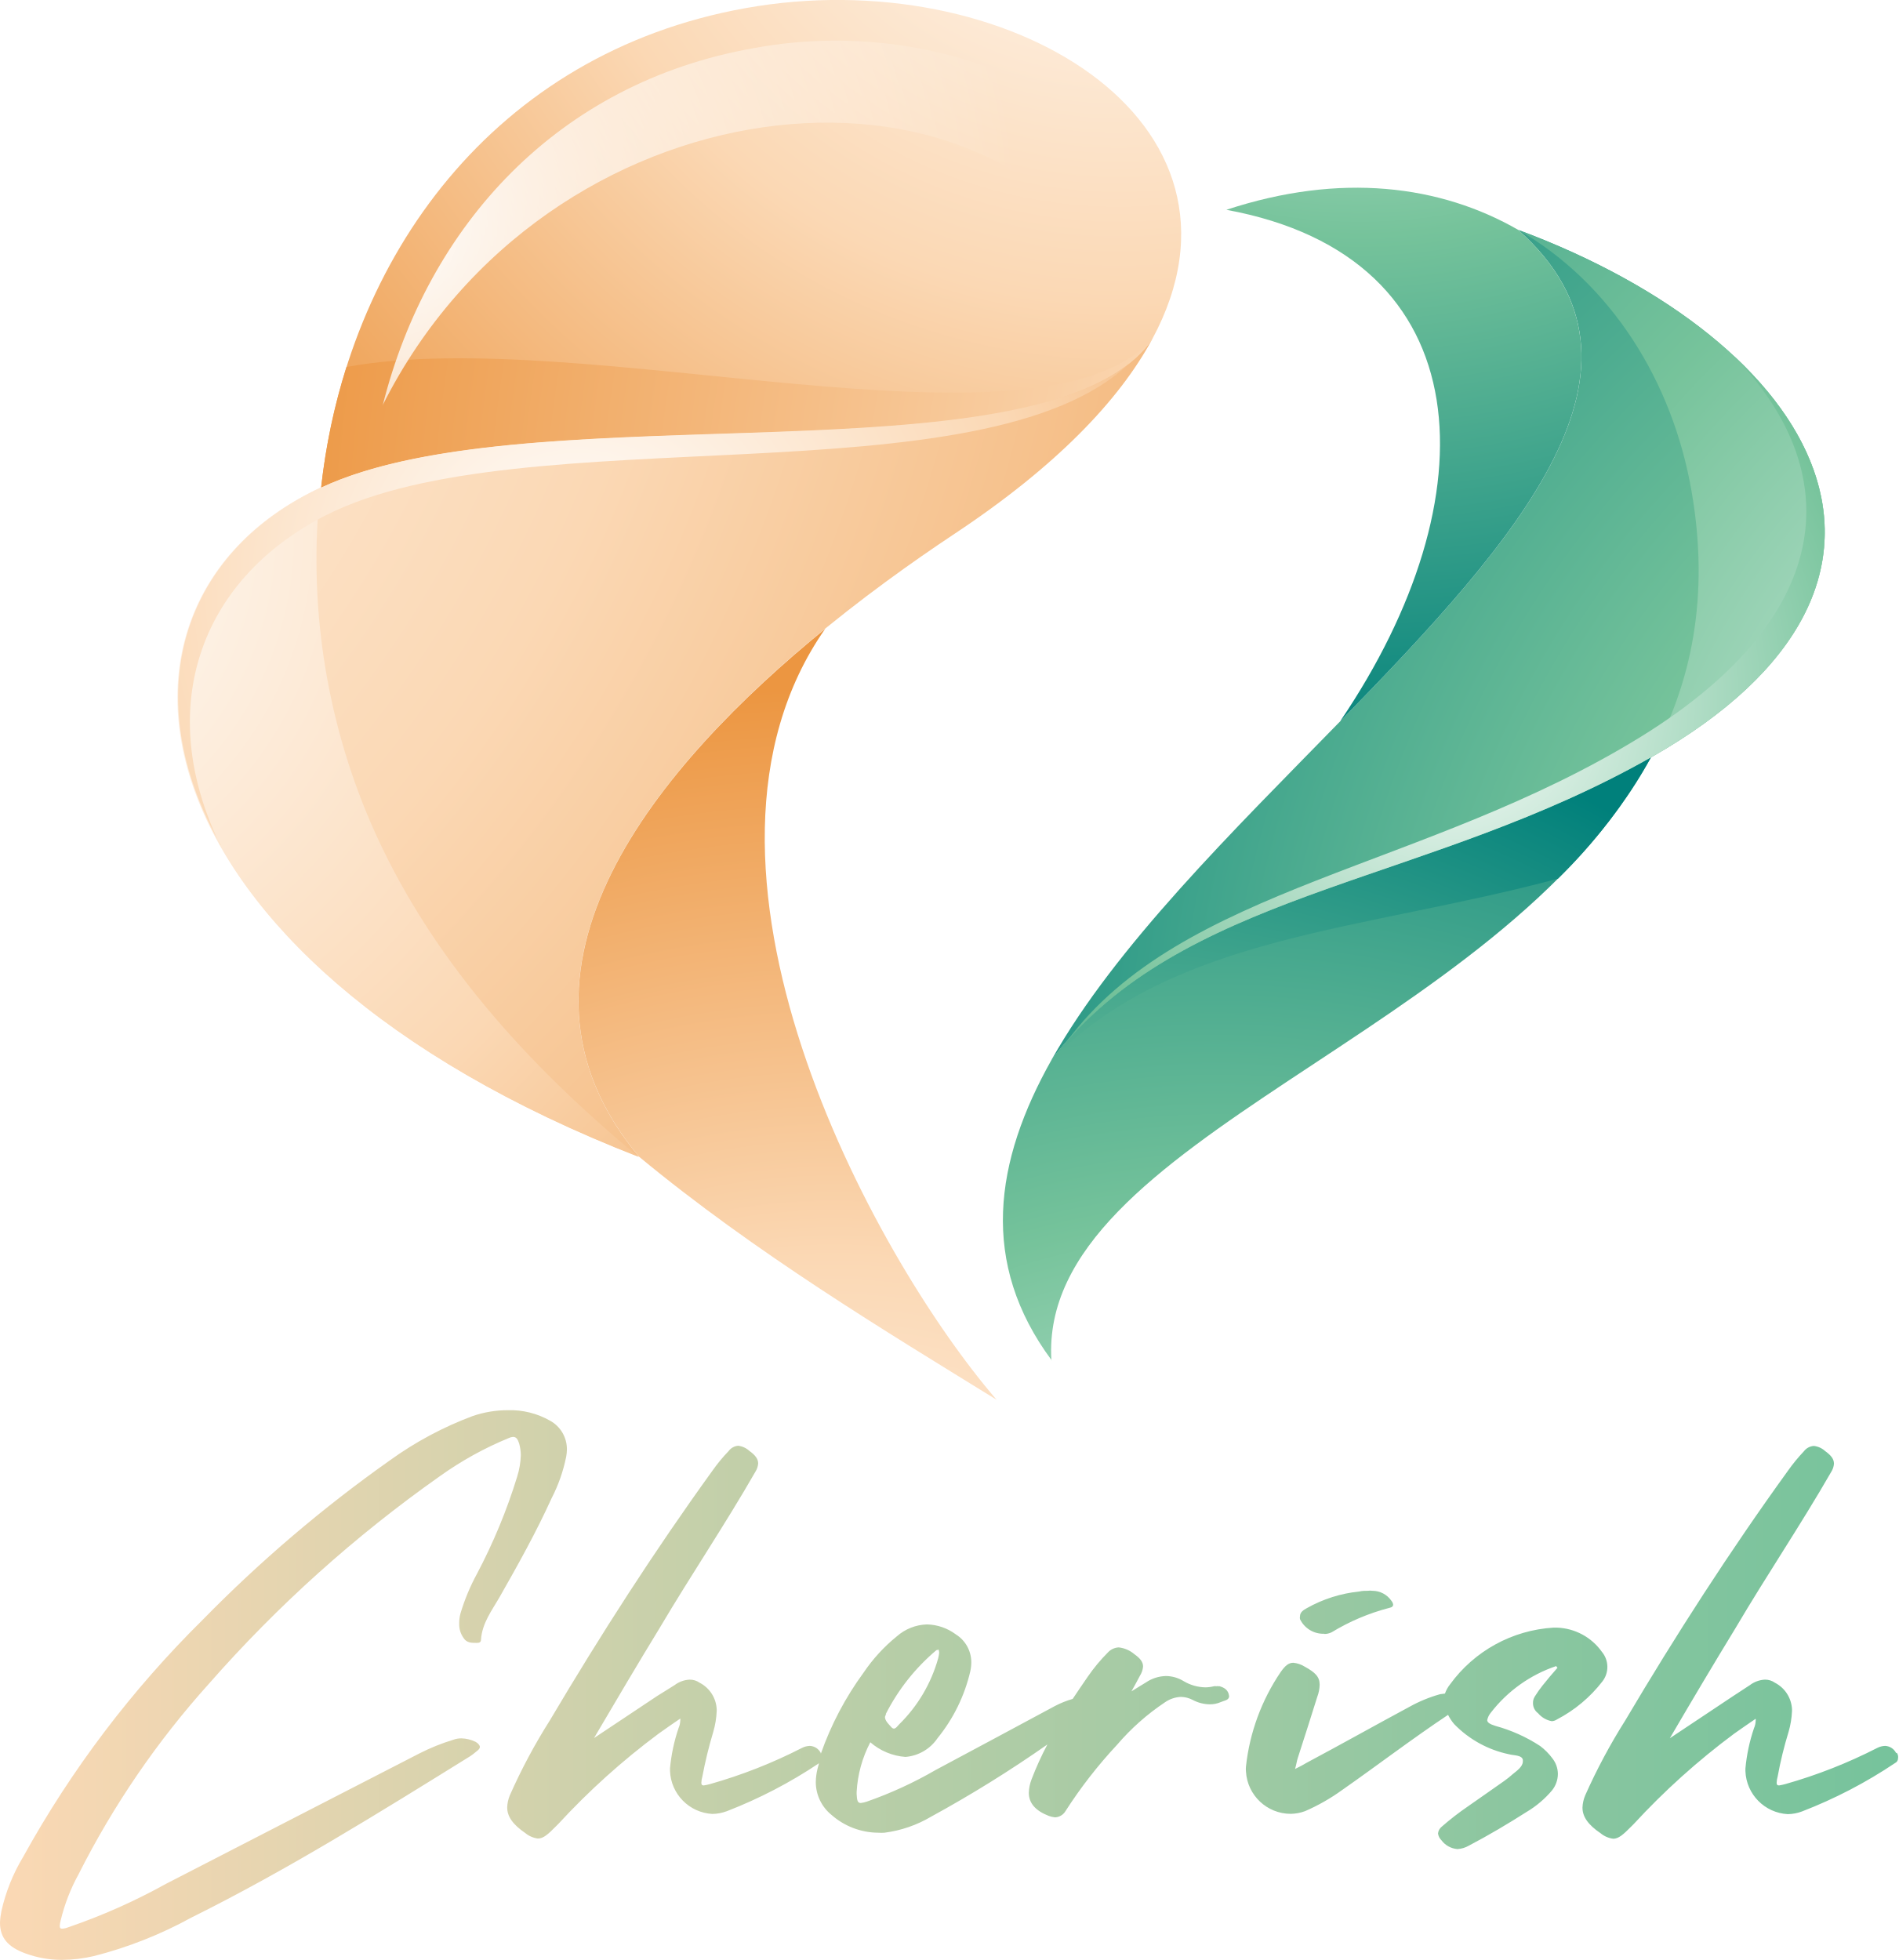
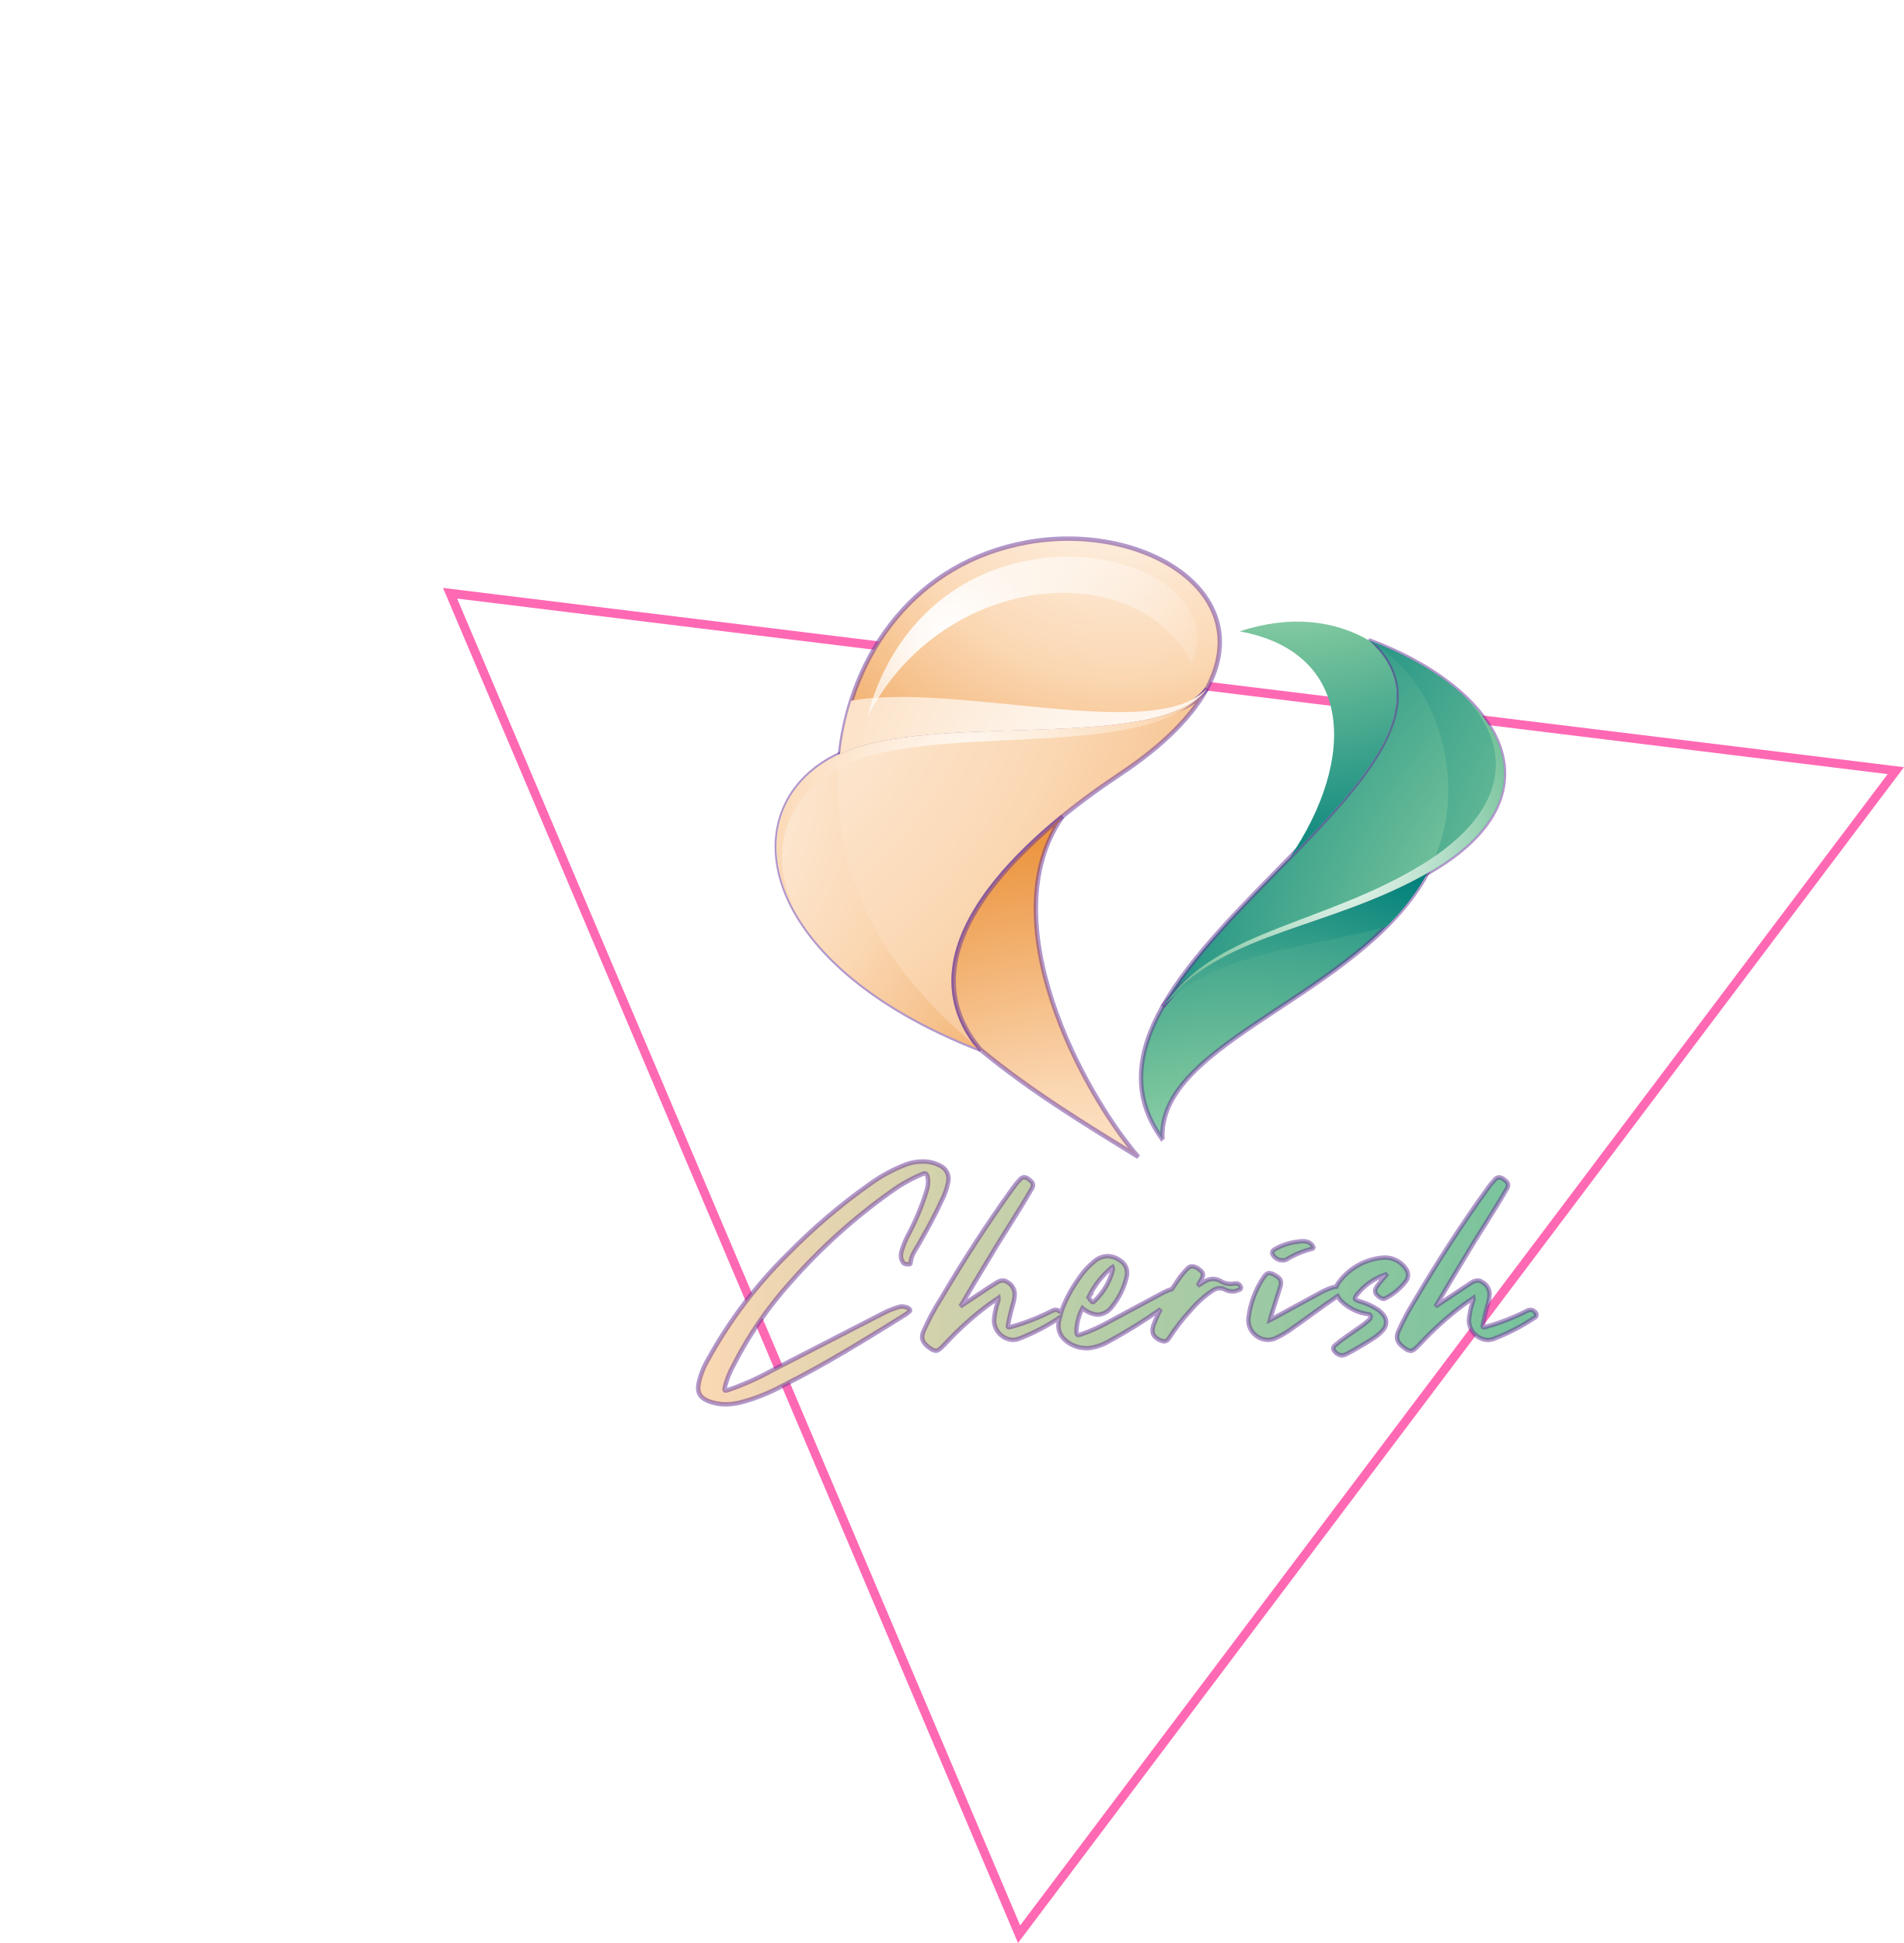
- <svg xmlns="http://www.w3.org/2000/svg" xmlns:xlink="http://www.w3.org/1999/xlink" viewBox="0 0 189.1 195.25">
+ <svg xmlns="http://www.w3.org/2000/svg" xmlns:xlink="http://www.w3.org/1999/xlink" width="429.457" height="438.224" viewBox="0 0 429.457 438.224">
  <defs>
-     <radialGradient id="Unbenannter_Verlauf_326" cx="329" cy="301.96" r="133" gradientUnits="userSpaceOnUse">
+     <radialGradient id="radial-gradient" cx="0.329" cy="1.872" r="2.214" gradientTransform="translate(0.035) scale(0.931 1)" gradientUnits="objectBoundingBox">
      <stop offset="0" stop-color="#fff" />
      <stop offset="0.5" stop-color="#76c39b" />
      <stop offset="1" stop-color="#00807b" />
    </radialGradient>
-     <radialGradient id="Unbenannter_Verlauf_326-2" cx="443.67" cy="226.96" r="161.79" xlink:href="#Unbenannter_Verlauf_326" />
-     <radialGradient id="Unbenannter_Verlauf_326-3" cx="436.33" cy="208.62" r="168.2" xlink:href="#Unbenannter_Verlauf_326" />
-     <radialGradient id="Unbenannter_Verlauf_326-4" cx="343.33" cy="83.96" r="107.02" xlink:href="#Unbenannter_Verlauf_326" />
-     <radialGradient id="Unbenannter_Verlauf_326-5" cx="319.67" cy="283.29" r="101" xlink:href="#Unbenannter_Verlauf_326" />
-     <radialGradient id="Unbenannter_Verlauf_326-6" cx="351.9" cy="183.6" r="86.45" xlink:href="#Unbenannter_Verlauf_326" />
-     <radialGradient id="Unbenannter_Verlauf_134" cx="319.33" cy="86.96" r="114.4" gradientUnits="userSpaceOnUse">
+     <radialGradient id="radial-gradient-2" cx="1.702" cy="1.09" r="1.958" gradientTransform="translate(-0.037) scale(1.073 1)" xlink:href="#radial-gradient" />
+     <radialGradient id="radial-gradient-3" cx="2.529" cy="1.364" r="3.201" gradientTransform="translate(-0.361) scale(1.721 1)" xlink:href="#radial-gradient" />
+     <radialGradient id="radial-gradient-4" cx="0.376" cy="-0.918" r="2.015" gradientTransform="translate(-0.251) scale(1.502 1)" xlink:href="#radial-gradient" />
+     <radialGradient id="radial-gradient-5" cx="0.117" cy="3.118" r="3.357" gradientTransform="translate(0.248) scale(0.504 1)" xlink:href="#radial-gradient" />
+     <radialGradient id="radial-gradient-6" cx="0.5" cy="0.5" r="1.264" gradientTransform="translate(0.047) scale(0.905 1)" xlink:href="#radial-gradient" />
+     <radialGradient id="radial-gradient-7" cx="0.927" cy="-0.557" r="2.355" gradientTransform="translate(0.216) scale(0.567 1)" gradientUnits="objectBoundingBox">
      <stop offset="0" stop-color="#fff" />
      <stop offset="0.5" stop-color="#fbd8b4" />
      <stop offset="1" stop-color="#ec9641" />
    </radialGradient>
-     <radialGradient id="Unbenannter_Verlauf_134-2" cx="158.67" cy="118.62" r="234.32" xlink:href="#Unbenannter_Verlauf_134" />
-     <radialGradient id="Unbenannter_Verlauf_147" cx="203.26" cy="167.29" r="143.11" xlink:href="#Unbenannter_Verlauf_134" />
-     <radialGradient id="Unbenannter_Verlauf_321" cx="291" cy="295.96" r="113.37" xlink:href="#Unbenannter_Verlauf_134" />
-     <radialGradient id="Unbenannter_Verlauf_134-3" cx="414" cy="174.96" r="182.01" xlink:href="#Unbenannter_Verlauf_134" />
-     <radialGradient id="Unbenannter_Verlauf_157" cx="265.33" cy="172.29" r="91.67" xlink:href="#Unbenannter_Verlauf_134" />
-     <radialGradient id="New_Gradient_Swatch_3" cx="244.93" cy="136.24" r="64.48" gradientUnits="userSpaceOnUse">
+     <radialGradient id="radial-gradient-8" cx="-0.69" cy="-0.359" r="2.878" gradientTransform="translate(0.08) scale(0.839 1)" xlink:href="#radial-gradient-7" />
+     <radialGradient id="radial-gradient-9" cx="-0.485" cy="0.07" r="2.147" gradientTransform="translate(-0.226) scale(1.452 1)" xlink:href="#radial-gradient-7" />
+     <radialGradient id="radial-gradient-10" cx="0.612" cy="1.553" r="1.476" gradientTransform="translate(-0.422) scale(1.844 1)" xlink:href="#radial-gradient-7" />
+     <radialGradient id="radial-gradient-11" cx="2.104" cy="1.837" r="12.331" gradientTransform="translate(0.411) scale(0.178 1)" xlink:href="#radial-gradient-7" />
+     <radialGradient id="radial-gradient-12" cx="0.419" cy="0.46" r="1.909" gradientTransform="translate(0.247) scale(0.507 1)" xlink:href="#radial-gradient-7" />
+     <radialGradient id="radial-gradient-13" cx="-0.014" cy="0.499" r="1.773" gradientTransform="translate(0.256) scale(0.489 1)" gradientUnits="objectBoundingBox">
      <stop offset="0" stop-color="#fff" />
      <stop offset="1" stop-color="#fff" stop-opacity="0" />
    </radialGradient>
-     <linearGradient id="Unbenannter_Verlauf_311" x1="207.89" y1="281.89" x2="397" y2="281.89" gradientUnits="userSpaceOnUse">
+     <linearGradient id="linear-gradient" y1="0.5" x2="1" y2="0.5" gradientUnits="objectBoundingBox">
      <stop offset="0" stop-color="#fbd8b4" />
      <stop offset="0.4" stop-color="#c0cfa9" />
      <stop offset="0.8" stop-color="#8bc6a0" />
      <stop offset="1" stop-color="#76c39c" />
    </linearGradient>
  </defs>
-   <g id="Layer_1" data-name="Layer 1">
-     <path d="M312.62,249.54c-1.36-22.17,44.62-32.23,59.72-60.06-22.68,12.87-46.66,13.19-59.68,30.08-5.73,10.17-7.22,20.28,0,30Z" transform="translate(-207.89 -114.03)" fill-rule="evenodd" fill="url(#Unbenannter_Verlauf_326)" />
-     <path d="M312.66,219.56c13-16.89,37-17.21,59.68-30.08,30.85-17.5,16.76-41.39-13.22-52.55,15.32,13.66.07,30.71-17.69,48.91-10.73,11-22.38,22.39-28.77,33.72Z" transform="translate(-207.89 -114.03)" fill-rule="evenodd" fill="url(#Unbenannter_Verlauf_326-2)" />
-     <path d="M372.34,189.48c30.85-17.5,16.76-41.39-13.22-52.55,9.22,5.3,15.38,15.08,17.27,26.07,1.81,10.44,0,19.1-4.05,26.48Z" transform="translate(-207.89 -114.03)" fill-rule="evenodd" fill="url(#Unbenannter_Verlauf_326-3)" />
-     <path d="M341.43,185.84c17.76-18.2,33-35.25,17.69-48.91-7.76-4.46-17.69-5.75-29.07-2,25.67,4.72,26.37,28.75,11.38,50.88Z" transform="translate(-207.89 -114.03)" fill-rule="evenodd" fill="url(#Unbenannter_Verlauf_326-4)" />
-     <path d="M312.66,219.56c12.44-12.44,30.81-12.75,50.42-18a52.7,52.7,0,0,0,9.26-12.09c-22.68,12.87-46.66,13.19-59.68,30.08Z" transform="translate(-207.89 -114.03)" fill-rule="evenodd" fill="url(#Unbenannter_Verlauf_326-5)" />
-     <path d="M314.14,217.78c13.29-15.16,36.34-15.89,58.2-28.3s21.16-28,8.18-40.06c11,11.24,10.79,25.65-9.18,38-21.35,13.18-45.78,14.89-57.2,30.37Z" transform="translate(-207.89 -114.03)" fill-rule="evenodd" fill="url(#Unbenannter_Verlauf_326-6)" />
-     <path d="M239.88,162.6c21.05-9.84,72.41,0,82.77-14.76,11.79-21.82-14.55-37.65-40.5-33-25.06,4.49-39.74,24.87-42.27,47.75Z" transform="translate(-207.89 -114.03)" fill-rule="evenodd" fill="url(#Unbenannter_Verlauf_134)" />
-     <path d="M271.56,229.27c-20.12-24,15-51.17,31.42-62.07,10.1-6.7,16.37-13.27,19.67-19.36-10.36,14.71-61.72,4.92-82.77,14.76-24.46,11.4-19.62,46.71,31.68,66.67Z" transform="translate(-207.89 -114.03)" fill-rule="evenodd" fill="url(#Unbenannter_Verlauf_134-2)" />
-     <path d="M239.81,162.6c-24.46,11.4-19.62,46.71,31.68,66.67-11.1-9.19-20.94-20-26.69-33.32a66.3,66.3,0,0,1-5-33.35Z" transform="translate(-207.89 -114.03)" fill-rule="evenodd" fill="url(#Unbenannter_Verlauf_147)" />
-     <path d="M290.08,176.68c-16.39,13.36-34.16,33.93-18.52,52.59,11.58,9.58,24.52,17.36,35.6,24.2-12.51-14.53-33.47-53.34-17.08-76.79Z" transform="translate(-207.89 -114.03)" fill-rule="evenodd" fill="url(#Unbenannter_Verlauf_321)" />
-     <path d="M239.88,162.6c21.05-9.84,72.41,0,82.77-14.76-11.56,12.5-56.68-1.61-80.25,2.75a62.67,62.67,0,0,0-2.52,12Z" transform="translate(-207.89 -114.03)" fill-rule="evenodd" fill="url(#Unbenannter_Verlauf_134-3)" />
-     <path d="M229.84,198.23c-6.54-13.41-2.27-26.34,10.47-32.85,19.59-10,65.62-1.28,80.07-15.16-14.1,11.23-60.71,3.13-80.5,12.38-14,6.5-18.39,20.83-10,35.63Z" transform="translate(-207.89 -114.03)" fill-rule="evenodd" fill="url(#Unbenannter_Verlauf_157)" />
-     <path d="M246,154.41c16.33-32.54,60.21-37.22,73.28-12.28,4.08-10.38-3.37-17.68-12.6-21.28a45,45,0,0,0-23.84-2c-19.36,3.46-32.32,17.59-36.84,35.6Z" transform="translate(-207.89 -114.03)" fill-rule="evenodd" fill="url(#New_Gradient_Swatch_3)" />
-     <path d="M264.29,259.13a4.17,4.17,0,0,0,.07-.71,3.24,3.24,0,0,0-1.67-2.86,8,8,0,0,0-4.21-1.05,10.75,10.75,0,0,0-3.5.58,35,35,0,0,0-8.26,4.42,135.62,135.62,0,0,0-18.63,15.87A103.49,103.49,0,0,0,210.2,299a18.16,18.16,0,0,0-2.17,5.41,7.19,7.19,0,0,0-.14,1.15c0,1.5.78,2.42,2.52,3.06a10.56,10.56,0,0,0,3.64.65,14.48,14.48,0,0,0,3.19-.38,41.27,41.27,0,0,0,9.72-3.84c9.59-4.76,18.67-10.43,27.78-16.08a6.24,6.24,0,0,0,.61-.47c.24-.17.34-.31.34-.45s-.17-.37-.44-.51a3.43,3.43,0,0,0-1.39-.34,2.32,2.32,0,0,0-.82.14,20.84,20.84,0,0,0-3.37,1.36c-8.43,4.32-16.82,8.67-25.26,13a60.22,60.22,0,0,1-9.72,4.32,1.86,1.86,0,0,1-.61.14c-.17,0-.24-.07-.24-.28a2.62,2.62,0,0,1,.1-.57,18.51,18.51,0,0,1,1.77-4.56,86.67,86.67,0,0,1,13-19,131.11,131.11,0,0,1,23-20.67,34,34,0,0,1,6.87-3.8,1.2,1.2,0,0,1,.41-.11c.34,0,.47.24.61.65a4.58,4.58,0,0,1,.17,1.16,8,8,0,0,1-.37,2.17,55.76,55.76,0,0,1-4,9.66,20.5,20.5,0,0,0-1.64,3.94,3.57,3.57,0,0,0-.13,1,2.36,2.36,0,0,0,.44,1.46c.31.48.78.48,1.26.48.2,0,.47,0,.47-.31.11-1.66,1.09-2.92,1.87-4.28,1.84-3.23,3.64-6.46,5.17-9.83A15.77,15.77,0,0,0,264.29,259.13Zm65,22.88a.66.66,0,0,0-.24,0,.58.58,0,0,0-.24,0,3.74,3.74,0,0,1-.85.11,4.4,4.4,0,0,1-2.17-.62,3.44,3.44,0,0,0-1.77-.51,3.72,3.72,0,0,0-2,.65c-.41.24-.82.51-1.43.88.37-.64.61-1.12.85-1.56a2,2,0,0,0,.31-.92c0-.44-.28-.81-.86-1.22a2.88,2.88,0,0,0-1.56-.68,1.56,1.56,0,0,0-1.09.51,17.29,17.29,0,0,0-2,2.41c-.51.73-1,1.47-1.5,2.21a9.49,9.49,0,0,0-1.77.71c-3.94,2.11-7.89,4.25-11.86,6.36a40.16,40.16,0,0,1-6.87,3.16,2.8,2.8,0,0,1-.61.14c-.31,0-.38-.24-.41-.88v-.24a12.09,12.09,0,0,1,1.36-4.93,6,6,0,0,0,3.5,1.46,4.27,4.27,0,0,0,3.2-1.87,16.47,16.47,0,0,0,3.26-6.66,4.12,4.12,0,0,0,.1-.92,3.27,3.27,0,0,0-1.53-2.75,5,5,0,0,0-2.89-1,4.75,4.75,0,0,0-3,1.19,16.58,16.58,0,0,0-3.3,3.6,31.12,31.12,0,0,0-4.27,8.1l0-.08a1.29,1.29,0,0,0-1.09-.71,1.84,1.84,0,0,0-.78.2,49.6,49.6,0,0,1-9.18,3.61,5.82,5.82,0,0,1-.61.13c-.17,0-.24-.07-.24-.27a2.58,2.58,0,0,1,.1-.61,43.26,43.26,0,0,1,1.09-4.46,8.77,8.77,0,0,0,.34-2.07v-.17a3.14,3.14,0,0,0-1.7-2.65,1.69,1.69,0,0,0-1-.31,2.72,2.72,0,0,0-1.5.55c-.57.37-1.15.71-1.73,1.08l-6.29,4.19c2.18-3.71,4.35-7.38,6.56-11,3.1-5.24,6.5-10.27,9.52-15.54a1.75,1.75,0,0,0,.27-.81c0-.45-.27-.82-.88-1.26a2,2,0,0,0-1.12-.51,1.33,1.33,0,0,0-.95.54,16.31,16.31,0,0,0-1.6,1.94c-5.78,8-11.15,16.35-16.18,24.85a57.23,57.23,0,0,0-4,7.48,3.46,3.46,0,0,0-.27,1.22c0,.89.55,1.7,1.8,2.55a2.46,2.46,0,0,0,1.26.55c.55,0,1-.41,1.84-1.26l.2-.2a72,72,0,0,1,10-9c.71-.51,1.42-1,2.14-1.49a.72.72,0,0,1,0,.23,2,2,0,0,1-.17.72,17.43,17.43,0,0,0-.85,4v.27a4.46,4.46,0,0,0,4.22,4.28,4.3,4.3,0,0,0,1.43-.27,46.89,46.89,0,0,0,9.19-4.78l-.15.56a6.11,6.11,0,0,0-.17,1.3,4.22,4.22,0,0,0,1.57,3.29,7.11,7.11,0,0,0,4.65,1.77,4.29,4.29,0,0,0,.62,0,12.15,12.15,0,0,0,4.65-1.6,122.85,122.85,0,0,0,11.58-7.19,31.16,31.16,0,0,0-1.58,3.48,4,4,0,0,0-.27,1.33c0,1.05.68,1.8,2,2.31a2.53,2.53,0,0,0,.62.14,1.28,1.28,0,0,0,1.05-.65,46.6,46.6,0,0,1,5.13-6.59,23.28,23.28,0,0,1,4.76-4.22,3,3,0,0,1,1.6-.54,2.63,2.63,0,0,1,1.16.3,3.71,3.71,0,0,0,1.7.44,2.68,2.68,0,0,0,1.12-.23c.3-.14.81-.17.81-.58v0C330.26,282.35,329.78,282.12,329.34,282Zm-33.18,2.79a20.4,20.4,0,0,1,5.06-6.39s.14,0,.2-.07a.89.89,0,0,1,.07.34,3.53,3.53,0,0,1-.1.55,14.78,14.78,0,0,1-3.87,6.56c-.17.17-.34.44-.55.44a.32.32,0,0,1-.2-.1c-.24-.28-.68-.65-.68-1.06A.68.68,0,0,1,296.16,284.8Zm43.65-8a1.59,1.59,0,0,0,.78-.17,21.38,21.38,0,0,1,5.71-2.42c.31-.06.41-.17.41-.34a.74.74,0,0,0-.17-.37,2.3,2.3,0,0,0-1.9-1,1.5,1.5,0,0,0-.44,0c-.28,0-.58,0-.85.07a13.41,13.41,0,0,0-5.24,1.66c-.3.17-.68.38-.68.82a.71.71,0,0,0,0,.27A2.57,2.57,0,0,0,339.81,276.78Zm21,6.25a1.15,1.15,0,0,0-.17.65,1.23,1.23,0,0,0,.51,1,2.33,2.33,0,0,0,1.36.79,1,1,0,0,0,.51-.17,13.76,13.76,0,0,0,4.55-3.81,2.35,2.35,0,0,0-.06-2.92,5.73,5.73,0,0,0-4.49-2.42h-.34a13.76,13.76,0,0,0-10.3,5.65,3.13,3.13,0,0,0-.51.92l-.48.06a14.09,14.09,0,0,0-3.06,1.26c-3.4,1.83-6.8,3.74-10.23,5.57-.34.21-.68.38-1.16.62.14-.48.17-.79.27-1.09.65-2,1.3-4.05,1.94-6.09a3.63,3.63,0,0,0,.24-1.22c0-.78-.44-1.22-1.5-1.8a2.63,2.63,0,0,0-1.12-.38c-.47,0-.81.28-1.26.92A20.75,20.75,0,0,0,332,290a2.19,2.19,0,0,0,0,.51,4.47,4.47,0,0,0,4.46,4.21,4.3,4.3,0,0,0,1.43-.27,19.72,19.72,0,0,0,3.7-2.11c3.53-2.47,6.94-5.08,10.54-7.48a4.58,4.58,0,0,0,.61.92,10.6,10.6,0,0,0,5.44,3c.51.14,1.29.07,1.4.55,0,.07,0,.1,0,.17,0,.51-.58.92-1,1.26a9.73,9.73,0,0,1-.85.68c-1.22.85-2.41,1.7-3.64,2.55a27.83,27.83,0,0,0-2.58,2,1,1,0,0,0-.38.68,1.13,1.13,0,0,0,.34.68,2.19,2.19,0,0,0,1.6.88,2.57,2.57,0,0,0,1.13-.34c2-1.05,3.9-2.18,5.77-3.37a10,10,0,0,0,2.52-2.14,2.65,2.65,0,0,0,.58-1.63,2.54,2.54,0,0,0-.55-1.56,5.93,5.93,0,0,0-1.22-1.23,15.63,15.63,0,0,0-4.45-2c-.55-.17-.82-.34-.82-.58a1.71,1.71,0,0,1,.37-.75A13.8,13.8,0,0,1,362.9,280a.84.84,0,0,0,.13.17c-.51.58-1,1.15-1.49,1.77A11.54,11.54,0,0,0,360.79,283Zm36,5.61a1.29,1.29,0,0,0-1.09-.71,1.84,1.84,0,0,0-.78.2,49.88,49.88,0,0,1-9.18,3.61,5.82,5.82,0,0,1-.61.13c-.17,0-.24-.07-.24-.27a2.58,2.58,0,0,1,.1-.61,38.65,38.65,0,0,1,1.09-4.46,8.77,8.77,0,0,0,.34-2.07v-.17a3.14,3.14,0,0,0-1.7-2.65,1.69,1.69,0,0,0-1-.31,2.72,2.72,0,0,0-1.5.55L380.51,283l-6.29,4.19c2.17-3.71,4.35-7.38,6.56-11,3.09-5.24,6.49-10.27,9.52-15.54a1.75,1.75,0,0,0,.27-.81c0-.45-.27-.82-.88-1.26a2,2,0,0,0-1.12-.51,1.35,1.35,0,0,0-1,.54,17.25,17.25,0,0,0-1.59,1.94c-5.78,8-11.16,16.35-16.19,24.85a58.39,58.39,0,0,0-4,7.48,3.46,3.46,0,0,0-.27,1.22c0,.89.54,1.7,1.8,2.55a2.46,2.46,0,0,0,1.26.55c.54,0,1-.41,1.84-1.26l.2-.2a71.9,71.9,0,0,1,10-9c.72-.51,1.43-1,2.15-1.49a.72.72,0,0,1,0,.23,2,2,0,0,1-.17.72,17.43,17.43,0,0,0-.85,4v.27a4.46,4.46,0,0,0,4.22,4.28,4.2,4.2,0,0,0,1.42-.27,47,47,0,0,0,9.28-4.83.49.49,0,0,0,.28-.44A.73.73,0,0,0,396.83,288.64Z" transform="translate(-207.89 -114.03)" fill="url(#Unbenannter_Verlauf_311)" />
+   <g id="Pfad_15" data-name="Pfad 15" transform="translate(0 265.194) rotate(-53)" fill="rgba(255,255,255,0.1)">
+     <path d="M 330.326 286.514 L 1.732 286.514 L 166.029 2 L 330.326 286.514 Z" stroke="none" />
+     <path d="M 166.029 3.999 L 3.464 285.514 L 328.594 285.514 L 166.029 3.999 M 166.029 0 L 332.059 287.514 L 0 287.514 L 166.029 0 Z" stroke="none" fill="#ff69b4" />
+   </g>
+   <g id="Layer_1" data-name="Layer 1" transform="translate(157.475 121.494)">
+     <path id="Pfad_1" data-name="Pfad 1" d="M312.62,249.54c-1.36-22.17,44.62-32.23,59.72-60.06-22.68,12.87-46.66,13.19-59.68,30.08-5.73,10.17-7.22,20.28,0,30Z" transform="translate(-207.89 -114.03)" stroke="rgba(102,51,153,0.5)" stroke-width="1" fill-rule="evenodd" fill="url(#radial-gradient)" />
+     <path id="Pfad_2" data-name="Pfad 2" d="M312.66,219.56c13-16.89,37-17.21,59.68-30.08,30.85-17.5,16.76-41.39-13.22-52.55,15.32,13.66.07,30.71-17.69,48.91C330.7,196.84,319.05,208.23,312.66,219.56Z" transform="translate(-207.89 -114.03)" stroke="rgba(102,51,153,0.5)" stroke-width="1" fill-rule="evenodd" fill="url(#radial-gradient-2)" />
+     <path id="Pfad_3" data-name="Pfad 3" d="M372.34,189.48c30.85-17.5,16.76-41.39-13.22-52.55,9.22,5.3,15.38,15.08,17.27,26.07C378.2,173.44,376.39,182.1,372.34,189.48Z" transform="translate(-207.89 -114.03)" fill-rule="evenodd" fill="url(#radial-gradient-3)" />
+     <path id="Pfad_4" data-name="Pfad 4" d="M341.43,185.84c17.76-18.2,33-35.25,17.69-48.91-7.76-4.46-17.69-5.75-29.07-2,25.67,4.72,26.37,28.75,11.38,50.88Z" transform="translate(-207.89 -114.03)" fill-rule="evenodd" fill="url(#radial-gradient-4)" />
+     <path id="Pfad_5" data-name="Pfad 5" d="M312.66,219.56c12.44-12.44,30.81-12.75,50.42-18a52.7,52.7,0,0,0,9.26-12.09c-22.68,12.87-46.66,13.19-59.68,30.08Z" transform="translate(-207.89 -114.03)" fill-rule="evenodd" fill="url(#radial-gradient-5)" />
+     <path id="Pfad_6" data-name="Pfad 6" d="M314.14,217.78c13.29-15.16,36.34-15.89,58.2-28.3s21.16-28,8.18-40.06c11,11.24,10.79,25.65-9.18,38-21.35,13.18-45.78,14.89-57.2,30.37Z" transform="translate(-207.89 -114.03)" fill-rule="evenodd" fill="url(#radial-gradient-6)" />
+     <path id="Pfad_7" data-name="Pfad 7" d="M239.88,162.6c21.05-9.84,72.41,0,82.77-14.76,11.79-21.82-14.55-37.65-40.5-33-25.06,4.49-39.74,24.87-42.27,47.75Z" transform="translate(-207.89 -114.03)" stroke="rgba(102,51,153,0.5)" stroke-width="1" fill-rule="evenodd" fill="url(#radial-gradient-7)" />
+     <path id="Pfad_8" data-name="Pfad 8" d="M271.56,229.27c-20.12-24,15-51.17,31.42-62.07,10.1-6.7,16.37-13.27,19.67-19.36-10.36,14.71-61.72,4.92-82.77,14.76-24.46,11.4-19.62,46.71,31.68,66.67Z" transform="translate(-207.89 -114.03)" stroke="rgba(102,51,153,0.5)" stroke-width="1" fill-rule="evenodd" fill="url(#radial-gradient-8)" />
+     <path id="Pfad_9" data-name="Pfad 9" d="M239.81,162.6c-24.46,11.4-19.62,46.71,31.68,66.67-11.1-9.19-20.94-20-26.69-33.32a66.3,66.3,0,0,1-5-33.35Z" transform="translate(-207.89 -114.03)" fill-rule="evenodd" fill="url(#radial-gradient-9)" />
+     <path id="Pfad_10" data-name="Pfad 10" d="M290.08,176.68c-16.39,13.36-34.16,33.93-18.52,52.59,11.58,9.58,24.52,17.36,35.6,24.2-12.51-14.53-33.47-53.34-17.08-76.79Z" transform="translate(-207.89 -114.03)" stroke="rgba(102,51,153,0.5)" stroke-width="1" fill-rule="evenodd" fill="url(#radial-gradient-10)" />
+     <path id="Pfad_11" data-name="Pfad 11" d="M239.88,162.6c21.05-9.84,72.41,0,82.77-14.76-11.56,12.5-56.68-1.61-80.25,2.75a62.673,62.673,0,0,0-2.52,12Z" transform="translate(-207.89 -114.03)" fill-rule="evenodd" fill="url(#radial-gradient-11)" />
+     <path id="Pfad_12" data-name="Pfad 12" d="M229.84,198.23c-6.54-13.41-2.27-26.34,10.47-32.85,19.59-10,65.62-1.28,80.07-15.16-14.1,11.23-60.71,3.13-80.5,12.38-14,6.5-18.39,20.83-10,35.63Z" transform="translate(-207.89 -114.03)" fill-rule="evenodd" fill="url(#radial-gradient-12)" />
+     <path id="Pfad_13" data-name="Pfad 13" d="M246,154.41c16.33-32.54,60.21-37.22,73.28-12.28,4.08-10.38-3.37-17.68-12.6-21.28a45,45,0,0,0-23.84-2c-19.36,3.46-32.32,17.59-36.84,35.6Z" transform="translate(-207.89 -114.03)" fill-rule="evenodd" fill="url(#radial-gradient-13)" />
+     <path id="Pfad_14" data-name="Pfad 14" d="M264.29,259.13a4.174,4.174,0,0,0,.07-.71,3.24,3.24,0,0,0-1.67-2.86,8,8,0,0,0-4.21-1.05,10.75,10.75,0,0,0-3.5.58,35,35,0,0,0-8.26,4.42,135.617,135.617,0,0,0-18.63,15.87A103.49,103.49,0,0,0,210.2,299a18.16,18.16,0,0,0-2.17,5.41,7.189,7.189,0,0,0-.14,1.15c0,1.5.78,2.42,2.52,3.06a10.56,10.56,0,0,0,3.64.65,14.481,14.481,0,0,0,3.19-.38,41.271,41.271,0,0,0,9.72-3.84c9.59-4.76,18.67-10.43,27.78-16.08a6.243,6.243,0,0,0,.61-.47c.24-.17.34-.31.34-.45a.752.752,0,0,0-.44-.51,3.43,3.43,0,0,0-1.39-.34,2.319,2.319,0,0,0-.82.14,20.838,20.838,0,0,0-3.37,1.36c-8.43,4.32-16.82,8.67-25.26,13a60.218,60.218,0,0,1-9.72,4.32,1.859,1.859,0,0,1-.61.14c-.17,0-.24-.07-.24-.28a2.62,2.62,0,0,1,.1-.57,18.51,18.51,0,0,1,1.77-4.56,86.671,86.671,0,0,1,13-19,131.109,131.109,0,0,1,23-20.67,34,34,0,0,1,6.87-3.8,1.2,1.2,0,0,1,.41-.11c.34,0,.47.24.61.65a4.581,4.581,0,0,1,.17,1.16,8,8,0,0,1-.37,2.17,55.758,55.758,0,0,1-4,9.66,20.5,20.5,0,0,0-1.64,3.94,3.571,3.571,0,0,0-.13,1,2.36,2.36,0,0,0,.44,1.46c.31.48.78.48,1.26.48.2,0,.47,0,.47-.31.11-1.66,1.09-2.92,1.87-4.28,1.84-3.23,3.64-6.46,5.17-9.83a15.77,15.77,0,0,0,1.45-4.14Zm65,22.88a.661.661,0,0,0-.24,0,.58.58,0,0,0-.24,0,3.742,3.742,0,0,1-.85.11,4.4,4.4,0,0,1-2.17-.62,3.44,3.44,0,0,0-1.77-.51,3.72,3.72,0,0,0-2,.65c-.41.24-.82.51-1.43.88.37-.64.61-1.12.85-1.56a2,2,0,0,0,.31-.92c0-.44-.28-.81-.86-1.22a2.88,2.88,0,0,0-1.56-.68,1.56,1.56,0,0,0-1.09.51,17.29,17.29,0,0,0-2,2.41c-.51.73-1,1.47-1.5,2.21a9.49,9.49,0,0,0-1.77.71c-3.94,2.11-7.89,4.25-11.86,6.36a40.159,40.159,0,0,1-6.87,3.16,2.8,2.8,0,0,1-.61.14c-.31,0-.38-.24-.41-.88v-.24a12.09,12.09,0,0,1,1.36-4.93,6,6,0,0,0,3.5,1.46,4.27,4.27,0,0,0,3.2-1.87,16.469,16.469,0,0,0,3.26-6.66,4.119,4.119,0,0,0,.1-.92,3.27,3.27,0,0,0-1.53-2.75,5,5,0,0,0-2.89-1,4.75,4.75,0,0,0-3,1.19,16.579,16.579,0,0,0-3.3,3.6,31.12,31.12,0,0,0-4.27,8.1v-.08a1.29,1.29,0,0,0-1.09-.71,1.84,1.84,0,0,0-.78.2,49.6,49.6,0,0,1-9.18,3.61,5.825,5.825,0,0,1-.61.13c-.17,0-.24-.07-.24-.27a2.58,2.58,0,0,1,.1-.61,43.258,43.258,0,0,1,1.09-4.46,8.769,8.769,0,0,0,.34-2.07v-.17a3.14,3.14,0,0,0-1.7-2.65,1.69,1.69,0,0,0-1-.31,2.72,2.72,0,0,0-1.5.55c-.57.37-1.15.71-1.73,1.08l-6.29,4.19c2.18-3.71,4.35-7.38,6.56-11,3.1-5.24,6.5-10.27,9.52-15.54a1.749,1.749,0,0,0,.27-.81c0-.45-.27-.82-.88-1.26a2,2,0,0,0-1.12-.51,1.33,1.33,0,0,0-.95.54,16.312,16.312,0,0,0-1.6,1.94c-5.78,8-11.15,16.35-16.18,24.85a57.229,57.229,0,0,0-4,7.48,3.46,3.46,0,0,0-.27,1.22c0,.89.55,1.7,1.8,2.55a2.46,2.46,0,0,0,1.26.55c.55,0,1-.41,1.84-1.26l.2-.2a72,72,0,0,1,10-9c.71-.51,1.42-1,2.14-1.49a.72.72,0,0,1,0,.23,2,2,0,0,1-.17.72,17.431,17.431,0,0,0-.85,4v.27a4.46,4.46,0,0,0,4.22,4.28,4.3,4.3,0,0,0,1.43-.27,46.892,46.892,0,0,0,9.19-4.78l-.15.56a6.113,6.113,0,0,0-.17,1.3,4.22,4.22,0,0,0,1.57,3.29,7.11,7.11,0,0,0,4.65,1.77,4.286,4.286,0,0,0,.62,0,12.15,12.15,0,0,0,4.65-1.6,122.855,122.855,0,0,0,11.58-7.19,31.16,31.16,0,0,0-1.58,3.48,4,4,0,0,0-.27,1.33c0,1.05.68,1.8,2,2.31a2.529,2.529,0,0,0,.62.14,1.28,1.28,0,0,0,1.05-.65,46.6,46.6,0,0,1,5.13-6.59,23.28,23.28,0,0,1,4.76-4.22,3,3,0,0,1,1.6-.54,2.631,2.631,0,0,1,1.16.3,3.71,3.71,0,0,0,1.7.44,2.681,2.681,0,0,0,1.12-.23c.3-.14.81-.17.81-.58h0a1.135,1.135,0,0,0-.98-1Zm-33.18,2.79a20.4,20.4,0,0,1,5.06-6.39.308.308,0,0,0,.2-.07.889.889,0,0,1,.07.34,3.533,3.533,0,0,1-.1.55,14.78,14.78,0,0,1-3.87,6.56c-.17.17-.34.44-.55.44a.32.32,0,0,1-.2-.1c-.24-.28-.68-.65-.68-1.06a.68.68,0,0,1,.12-.27Zm43.65-8a1.59,1.59,0,0,0,.78-.17,21.38,21.38,0,0,1,5.71-2.42c.31-.06.41-.17.41-.34a.74.74,0,0,0-.17-.37,2.3,2.3,0,0,0-1.9-1,1.5,1.5,0,0,0-.44,0,3.448,3.448,0,0,0-.85.07,13.41,13.41,0,0,0-5.24,1.66c-.3.17-.68.38-.68.82a.709.709,0,0,0,0,.27,2.57,2.57,0,0,0,2.43,1.46Zm21,6.25a1.15,1.15,0,0,0-.17.65,1.23,1.23,0,0,0,.51,1,2.33,2.33,0,0,0,1.36.79,1,1,0,0,0,.51-.17,13.76,13.76,0,0,0,4.55-3.81,2.35,2.35,0,0,0-.06-2.92,5.73,5.73,0,0,0-4.49-2.42h-.34a13.76,13.76,0,0,0-10.3,5.65,3.13,3.13,0,0,0-.51.92l-.48.06a14.091,14.091,0,0,0-3.06,1.26c-3.4,1.83-6.8,3.74-10.23,5.57-.34.21-.68.38-1.16.62.14-.48.17-.79.27-1.09.65-2,1.3-4.05,1.94-6.09a3.629,3.629,0,0,0,.24-1.22c0-.78-.44-1.22-1.5-1.8a2.63,2.63,0,0,0-1.12-.38c-.47,0-.81.28-1.26.92A20.75,20.75,0,0,0,332,290a2.19,2.19,0,0,0,0,.51,4.47,4.47,0,0,0,4.46,4.21,4.3,4.3,0,0,0,1.43-.27,19.722,19.722,0,0,0,3.7-2.11c3.53-2.47,6.94-5.08,10.54-7.48a4.582,4.582,0,0,0,.61.92,10.6,10.6,0,0,0,5.44,3c.51.14,1.29.07,1.4.55v.17c0,.51-.58.92-1,1.26a9.736,9.736,0,0,1-.85.68c-1.22.85-2.41,1.7-3.64,2.55a27.829,27.829,0,0,0-2.58,2,1,1,0,0,0-.38.68,1.13,1.13,0,0,0,.34.68,2.19,2.19,0,0,0,1.6.88,2.57,2.57,0,0,0,1.13-.34c2-1.05,3.9-2.18,5.77-3.37a10,10,0,0,0,2.52-2.14,2.65,2.65,0,0,0,.58-1.63,2.54,2.54,0,0,0-.55-1.56,5.93,5.93,0,0,0-1.22-1.23,15.63,15.63,0,0,0-4.45-2c-.55-.17-.82-.34-.82-.58a1.71,1.71,0,0,1,.37-.75,13.8,13.8,0,0,1,6.5-4.63.841.841,0,0,0,.13.17c-.51.58-1,1.15-1.49,1.77a11.53,11.53,0,0,0-.75,1.06Zm36,5.61a1.29,1.29,0,0,0-1.09-.71,1.84,1.84,0,0,0-.78.2,49.88,49.88,0,0,1-9.18,3.61,5.824,5.824,0,0,1-.61.13c-.17,0-.24-.07-.24-.27a2.58,2.58,0,0,1,.1-.61,38.651,38.651,0,0,1,1.09-4.46,8.769,8.769,0,0,0,.34-2.07v-.17a3.14,3.14,0,0,0-1.7-2.65,1.69,1.69,0,0,0-1-.31,2.72,2.72,0,0,0-1.5.55l-1.68,1.1-6.29,4.19q3.255-5.565,6.56-11c3.09-5.24,6.49-10.27,9.52-15.54a1.75,1.75,0,0,0,.27-.81c0-.45-.27-.82-.88-1.26a2,2,0,0,0-1.12-.51,1.35,1.35,0,0,0-1,.54,17.244,17.244,0,0,0-1.59,1.94c-5.78,8-11.16,16.35-16.19,24.85a58.393,58.393,0,0,0-4,7.48,3.461,3.461,0,0,0-.27,1.22c0,.89.54,1.7,1.8,2.55a2.46,2.46,0,0,0,1.26.55c.54,0,1-.41,1.84-1.26l.2-.2a71.9,71.9,0,0,1,10-9c.72-.51,1.43-1,2.15-1.49a.721.721,0,0,1,0,.23,2,2,0,0,1-.17.72,17.43,17.43,0,0,0-.85,4v.27a4.46,4.46,0,0,0,4.22,4.28,4.2,4.2,0,0,0,1.42-.27,47,47,0,0,0,9.28-4.83.49.49,0,0,0,.28-.44.73.73,0,0,0-.12-.57Z" transform="translate(-207.89 -114.03)" stroke="rgba(102,51,153,0.5)" stroke-width="1" fill="url(#linear-gradient)" />
  </g>
</svg>
